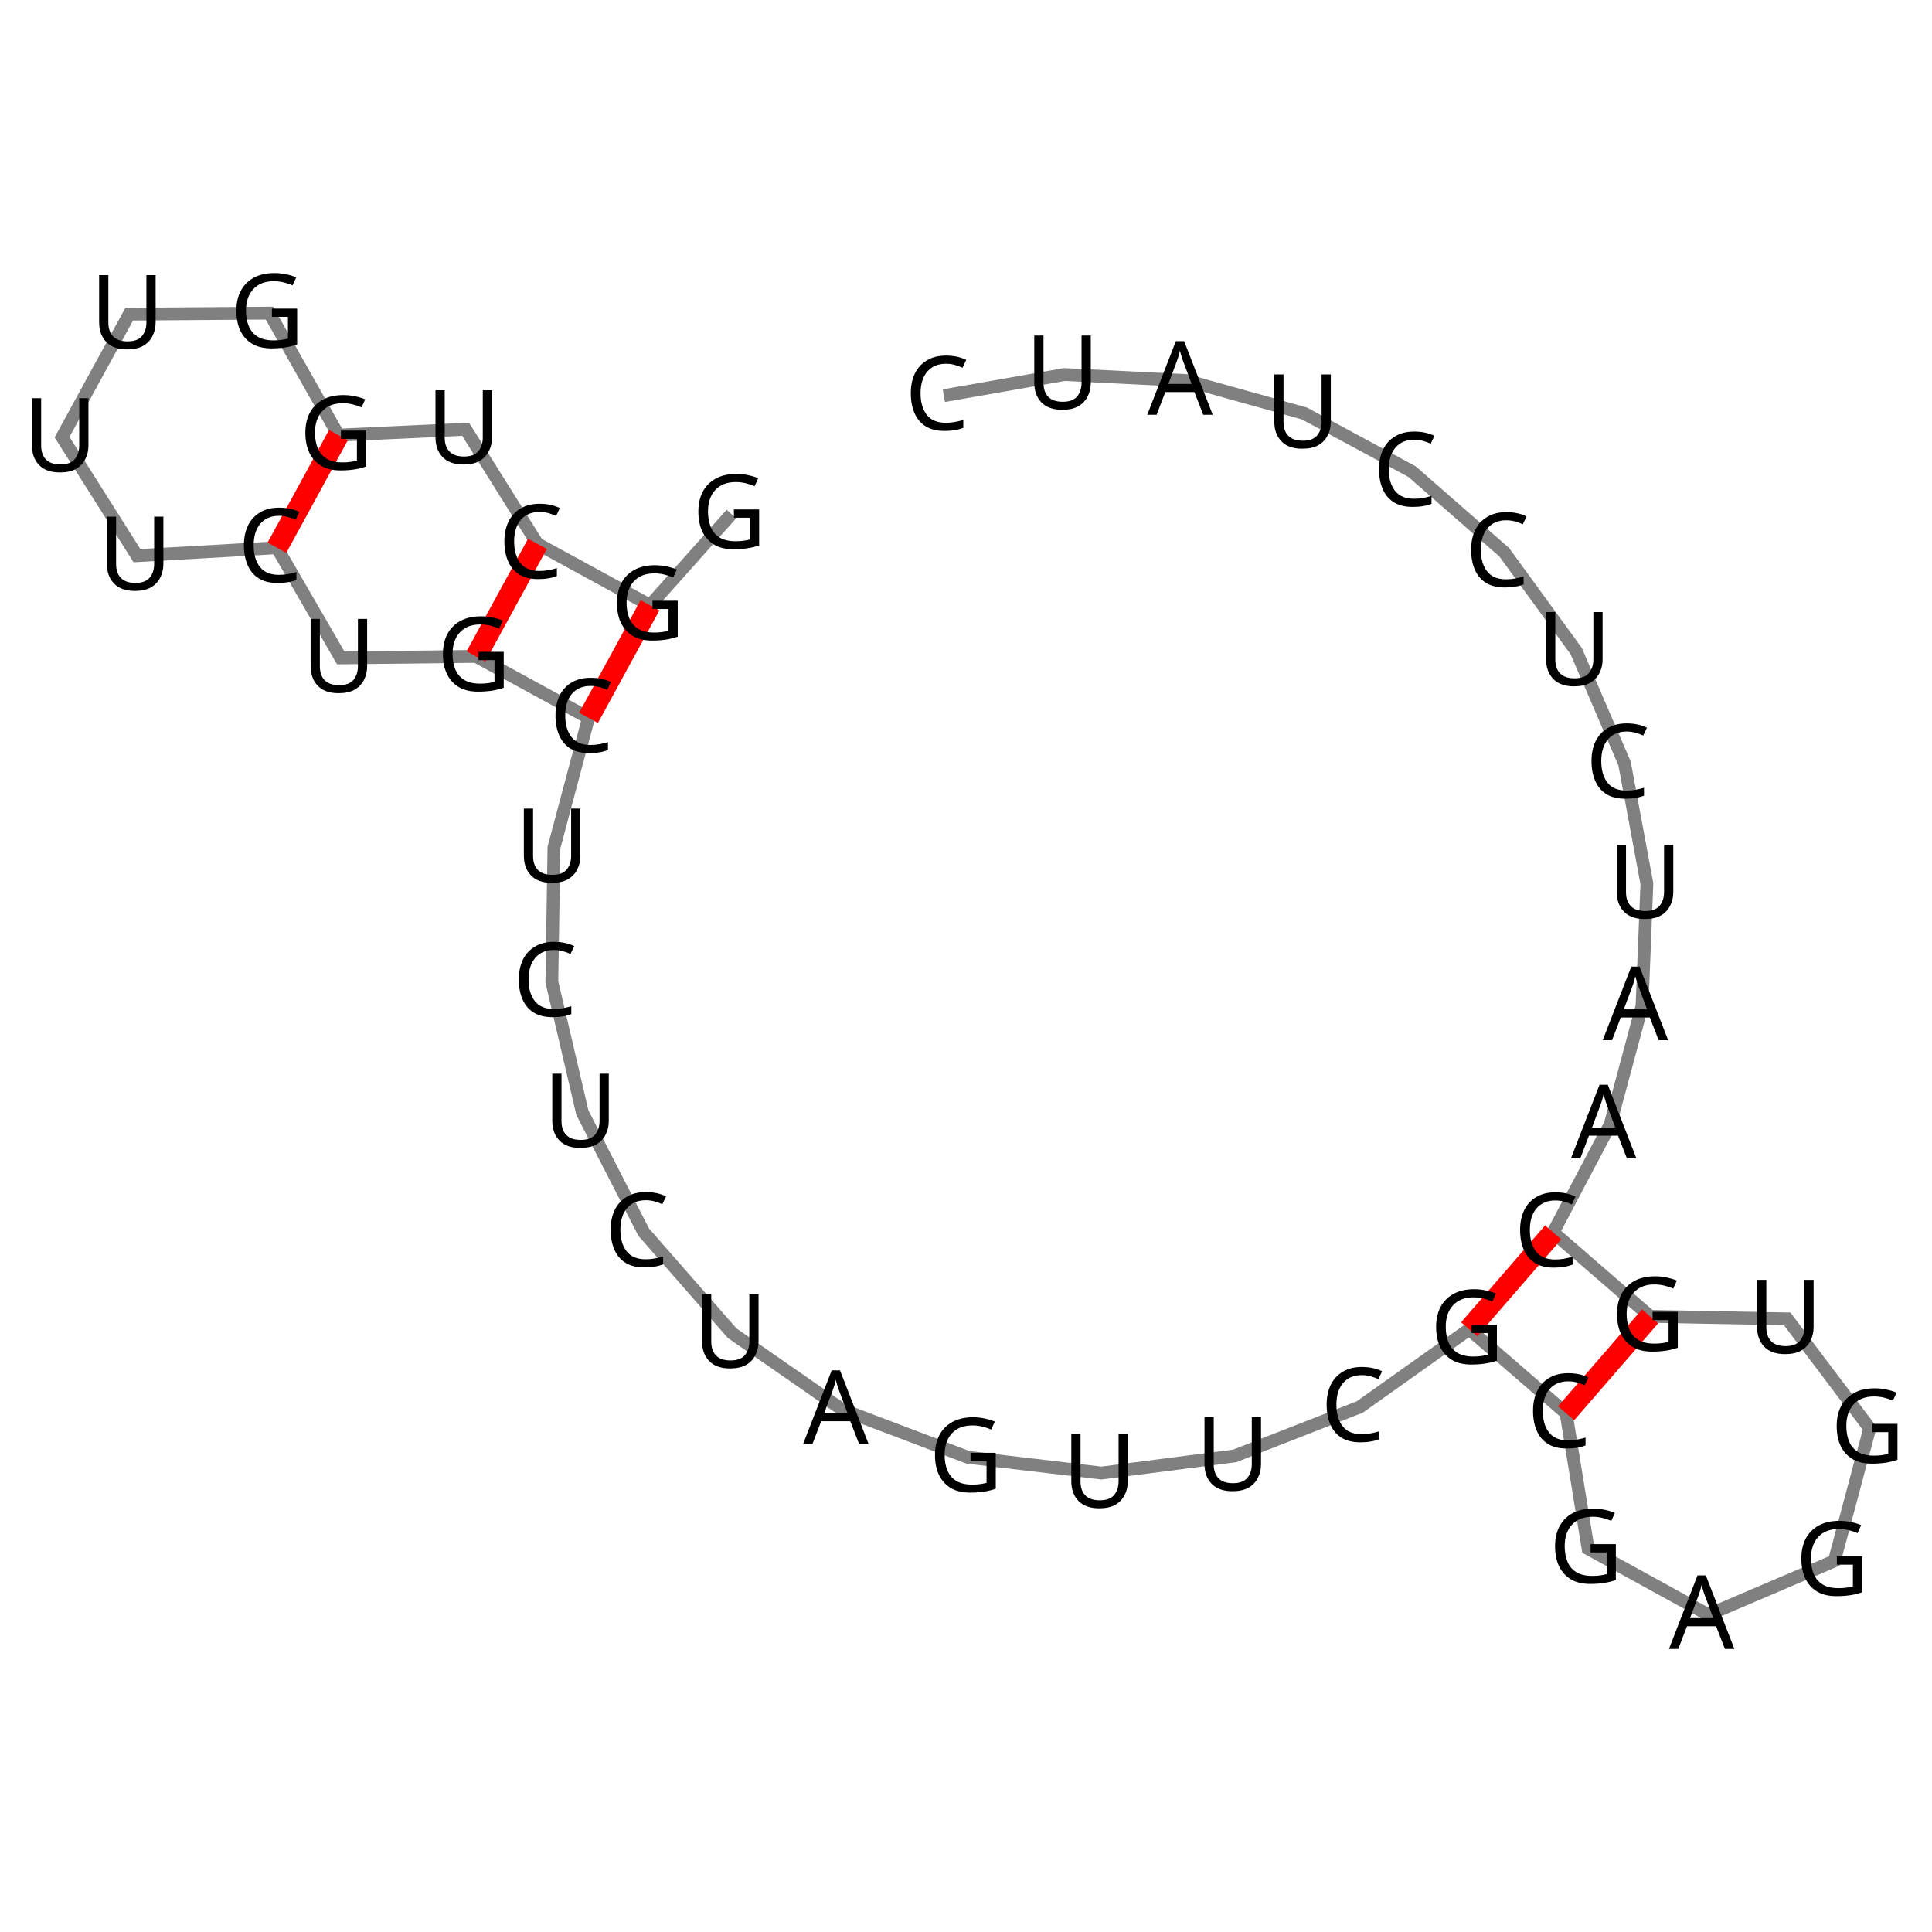
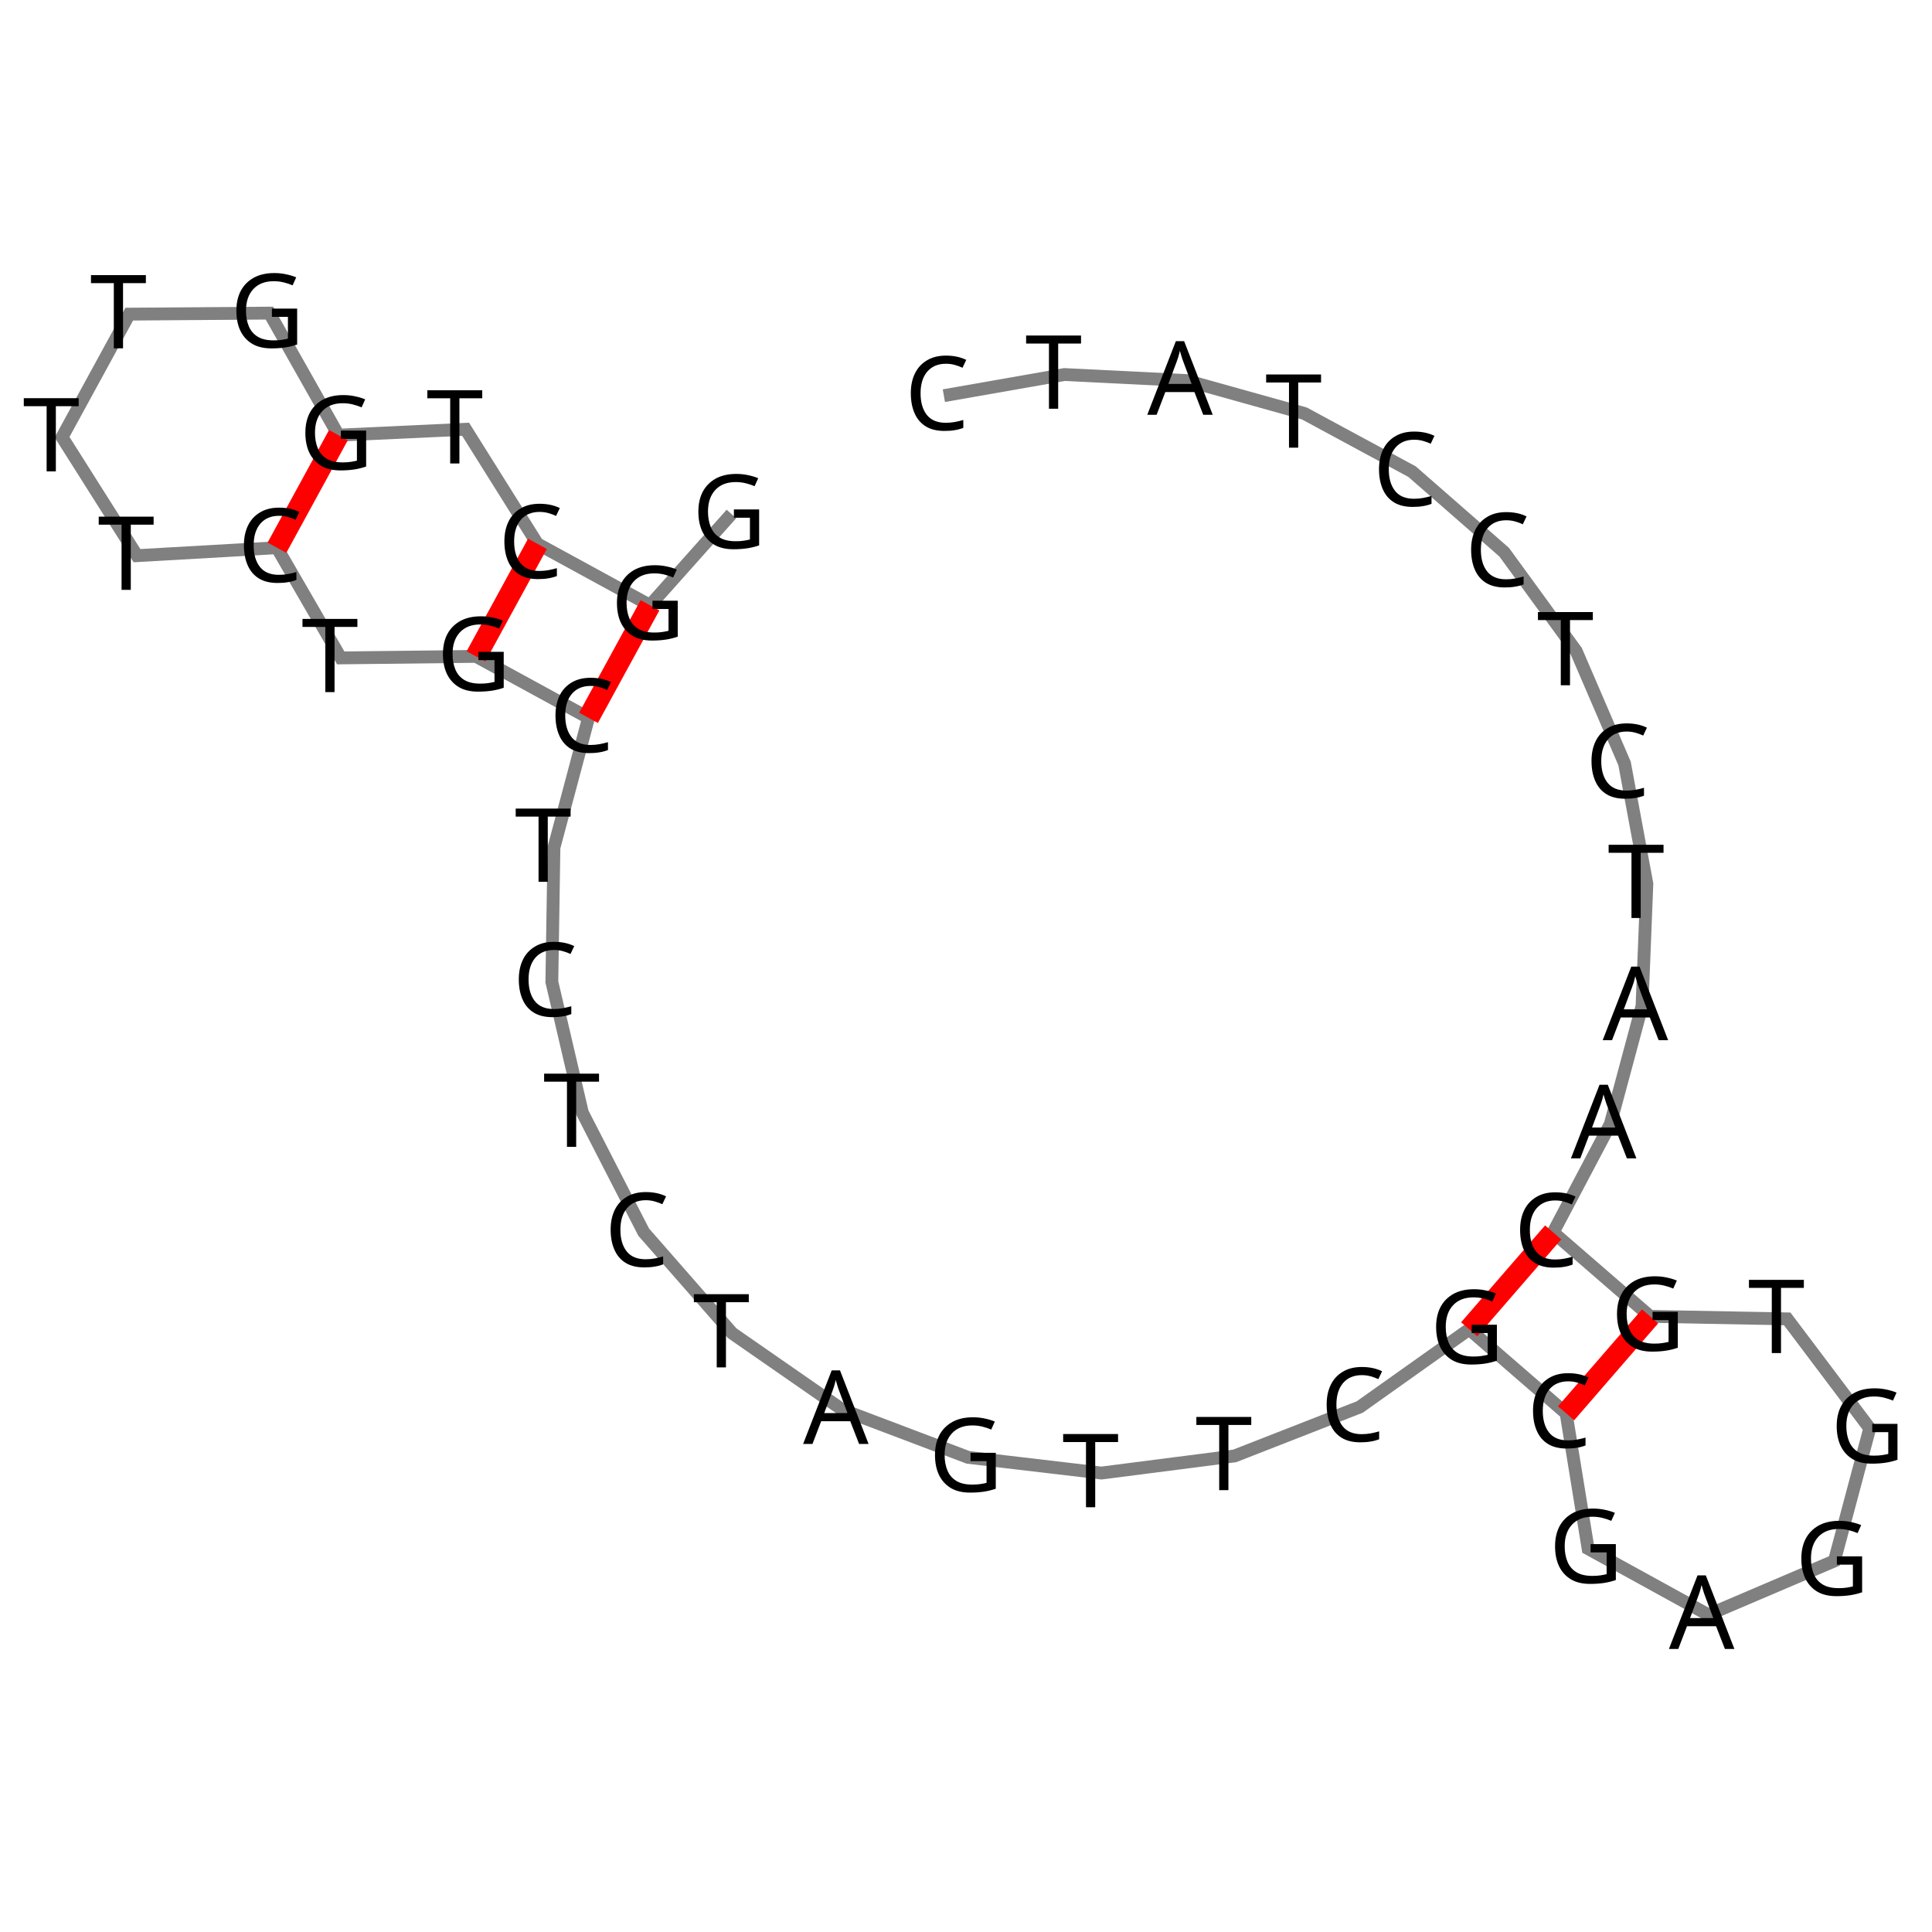
<svg xmlns="http://www.w3.org/2000/svg" height="452" width="452">
  <style type="text/css">
    
      .nucleotide {
        font-family: SansSerif;
      }
      .backbone {
        stroke: grey;
        fill:   none;
        stroke-width: 1.5;
      }
      .basepairs {
        stroke: red;
        fill:   none;
        stroke-width: 2.5;
      }
    
  </style>
  <rect style="stroke: white; fill: white" height="452" x="0" y="0" width="452" />
  <g transform="scale(2,2) translate(28.5,18)">
    <polyline class="backbone" id="outline" points="       57.059,42.124       47.534,52.806       34.368,45.617       25.964,32.213       11.086,32.904       3.017,18.627       -13.381,18.747       -21.241,33.140       -12.476,47.000       3.897,46.069       11.359,58.960       27.180,58.782       40.345,65.971       36.299,81.150       36.054,96.858       39.624,112.156       46.797,126.132       57.144,137.953       70.048,146.912       84.739,152.476       100.340,154.312       115.921,152.311       130.553,146.592       143.361,137.497       154.697,147.320       157.272,163.155       171.327,170.889       186.082,164.590       190.217,149.089       180.561,136.278       164.520,135.983       153.184,126.160       159.864,113.503       163.580,99.681       164.147,85.381       161.536,71.308       155.879,58.162       147.454,46.592       136.679,37.172       124.087,30.369       110.303,26.518       96.008,25.811       81.911,28.284     " />
    <g id="pairs">
      <line class="basepairs" id="2,13" x1="47.534" y1="52.806" x2="40.345" y2="65.971" />
      <line class="basepairs" id="3,12" x1="34.368" y1="45.617" x2="27.18" y2="58.782" />
      <line class="basepairs" id="5,10" x1="11.086" y1="32.904" x2="3.897" y2="46.069" />
      <line class="basepairs" id="24,32" x1="143.361" y1="137.497" x2="153.184" y2="126.16" />
      <line class="basepairs" id="25,31" x1="154.697" y1="147.32" x2="164.52" y2="135.983" />
    </g>
    <g transform="translate(-4.6, 4)" id="seq">
      <text class="nucleotide" x="57.059" y="42.124">G</text>
      <text class="nucleotide" x="47.534" y="52.806">G</text>
      <text class="nucleotide" x="34.368" y="45.617">C</text>
-       <text class="nucleotide" x="25.964" y="32.213">U</text>
+       <text class="nucleotide" x="25.964" y="32.213">T</text>
      <text class="nucleotide" x="11.086" y="32.904">G</text>
      <text class="nucleotide" x="3.017" y="18.627">G</text>
-       <text class="nucleotide" x="-13.381" y="18.747">U</text>
-       <text class="nucleotide" x="-21.241" y="33.140">U</text>
-       <text class="nucleotide" x="-12.476" y="47.000">U</text>
+       <text class="nucleotide" x="-13.381" y="18.747">T</text>
+       <text class="nucleotide" x="-21.241" y="33.140">T</text>
+       <text class="nucleotide" x="-12.476" y="47.000">T</text>
      <text class="nucleotide" x="3.897" y="46.069">C</text>
-       <text class="nucleotide" x="11.359" y="58.960">U</text>
+       <text class="nucleotide" x="11.359" y="58.960">T</text>
      <text class="nucleotide" x="27.180" y="58.782">G</text>
      <text class="nucleotide" x="40.345" y="65.971">C</text>
-       <text class="nucleotide" x="36.299" y="81.150">U</text>
+       <text class="nucleotide" x="36.299" y="81.150">T</text>
      <text class="nucleotide" x="36.054" y="96.858">C</text>
-       <text class="nucleotide" x="39.624" y="112.156">U</text>
+       <text class="nucleotide" x="39.624" y="112.156">T</text>
      <text class="nucleotide" x="46.797" y="126.132">C</text>
-       <text class="nucleotide" x="57.144" y="137.953">U</text>
+       <text class="nucleotide" x="57.144" y="137.953">T</text>
      <text class="nucleotide" x="70.048" y="146.912">A</text>
      <text class="nucleotide" x="84.739" y="152.476">G</text>
-       <text class="nucleotide" x="100.340" y="154.312">U</text>
-       <text class="nucleotide" x="115.921" y="152.311">U</text>
+       <text class="nucleotide" x="100.340" y="154.312">T</text>
+       <text class="nucleotide" x="115.921" y="152.311">T</text>
      <text class="nucleotide" x="130.553" y="146.592">C</text>
      <text class="nucleotide" x="143.361" y="137.497">G</text>
      <text class="nucleotide" x="154.697" y="147.320">C</text>
      <text class="nucleotide" x="157.272" y="163.155">G</text>
      <text class="nucleotide" x="171.327" y="170.889">A</text>
      <text class="nucleotide" x="186.082" y="164.590">G</text>
      <text class="nucleotide" x="190.217" y="149.089">G</text>
-       <text class="nucleotide" x="180.561" y="136.278">U</text>
+       <text class="nucleotide" x="180.561" y="136.278">T</text>
      <text class="nucleotide" x="164.520" y="135.983">G</text>
      <text class="nucleotide" x="153.184" y="126.160">C</text>
      <text class="nucleotide" x="159.864" y="113.503">A</text>
      <text class="nucleotide" x="163.580" y="99.681">A</text>
-       <text class="nucleotide" x="164.147" y="85.381">U</text>
+       <text class="nucleotide" x="164.147" y="85.381">T</text>
      <text class="nucleotide" x="161.536" y="71.308">C</text>
-       <text class="nucleotide" x="155.879" y="58.162">U</text>
+       <text class="nucleotide" x="155.879" y="58.162">T</text>
      <text class="nucleotide" x="147.454" y="46.592">C</text>
      <text class="nucleotide" x="136.679" y="37.172">C</text>
-       <text class="nucleotide" x="124.087" y="30.369">U</text>
+       <text class="nucleotide" x="124.087" y="30.369">T</text>
      <text class="nucleotide" x="110.303" y="26.518">A</text>
-       <text class="nucleotide" x="96.008" y="25.811">U</text>
+       <text class="nucleotide" x="96.008" y="25.811">T</text>
      <text class="nucleotide" x="81.911" y="28.284">C</text>
    </g>
  </g>
</svg>
